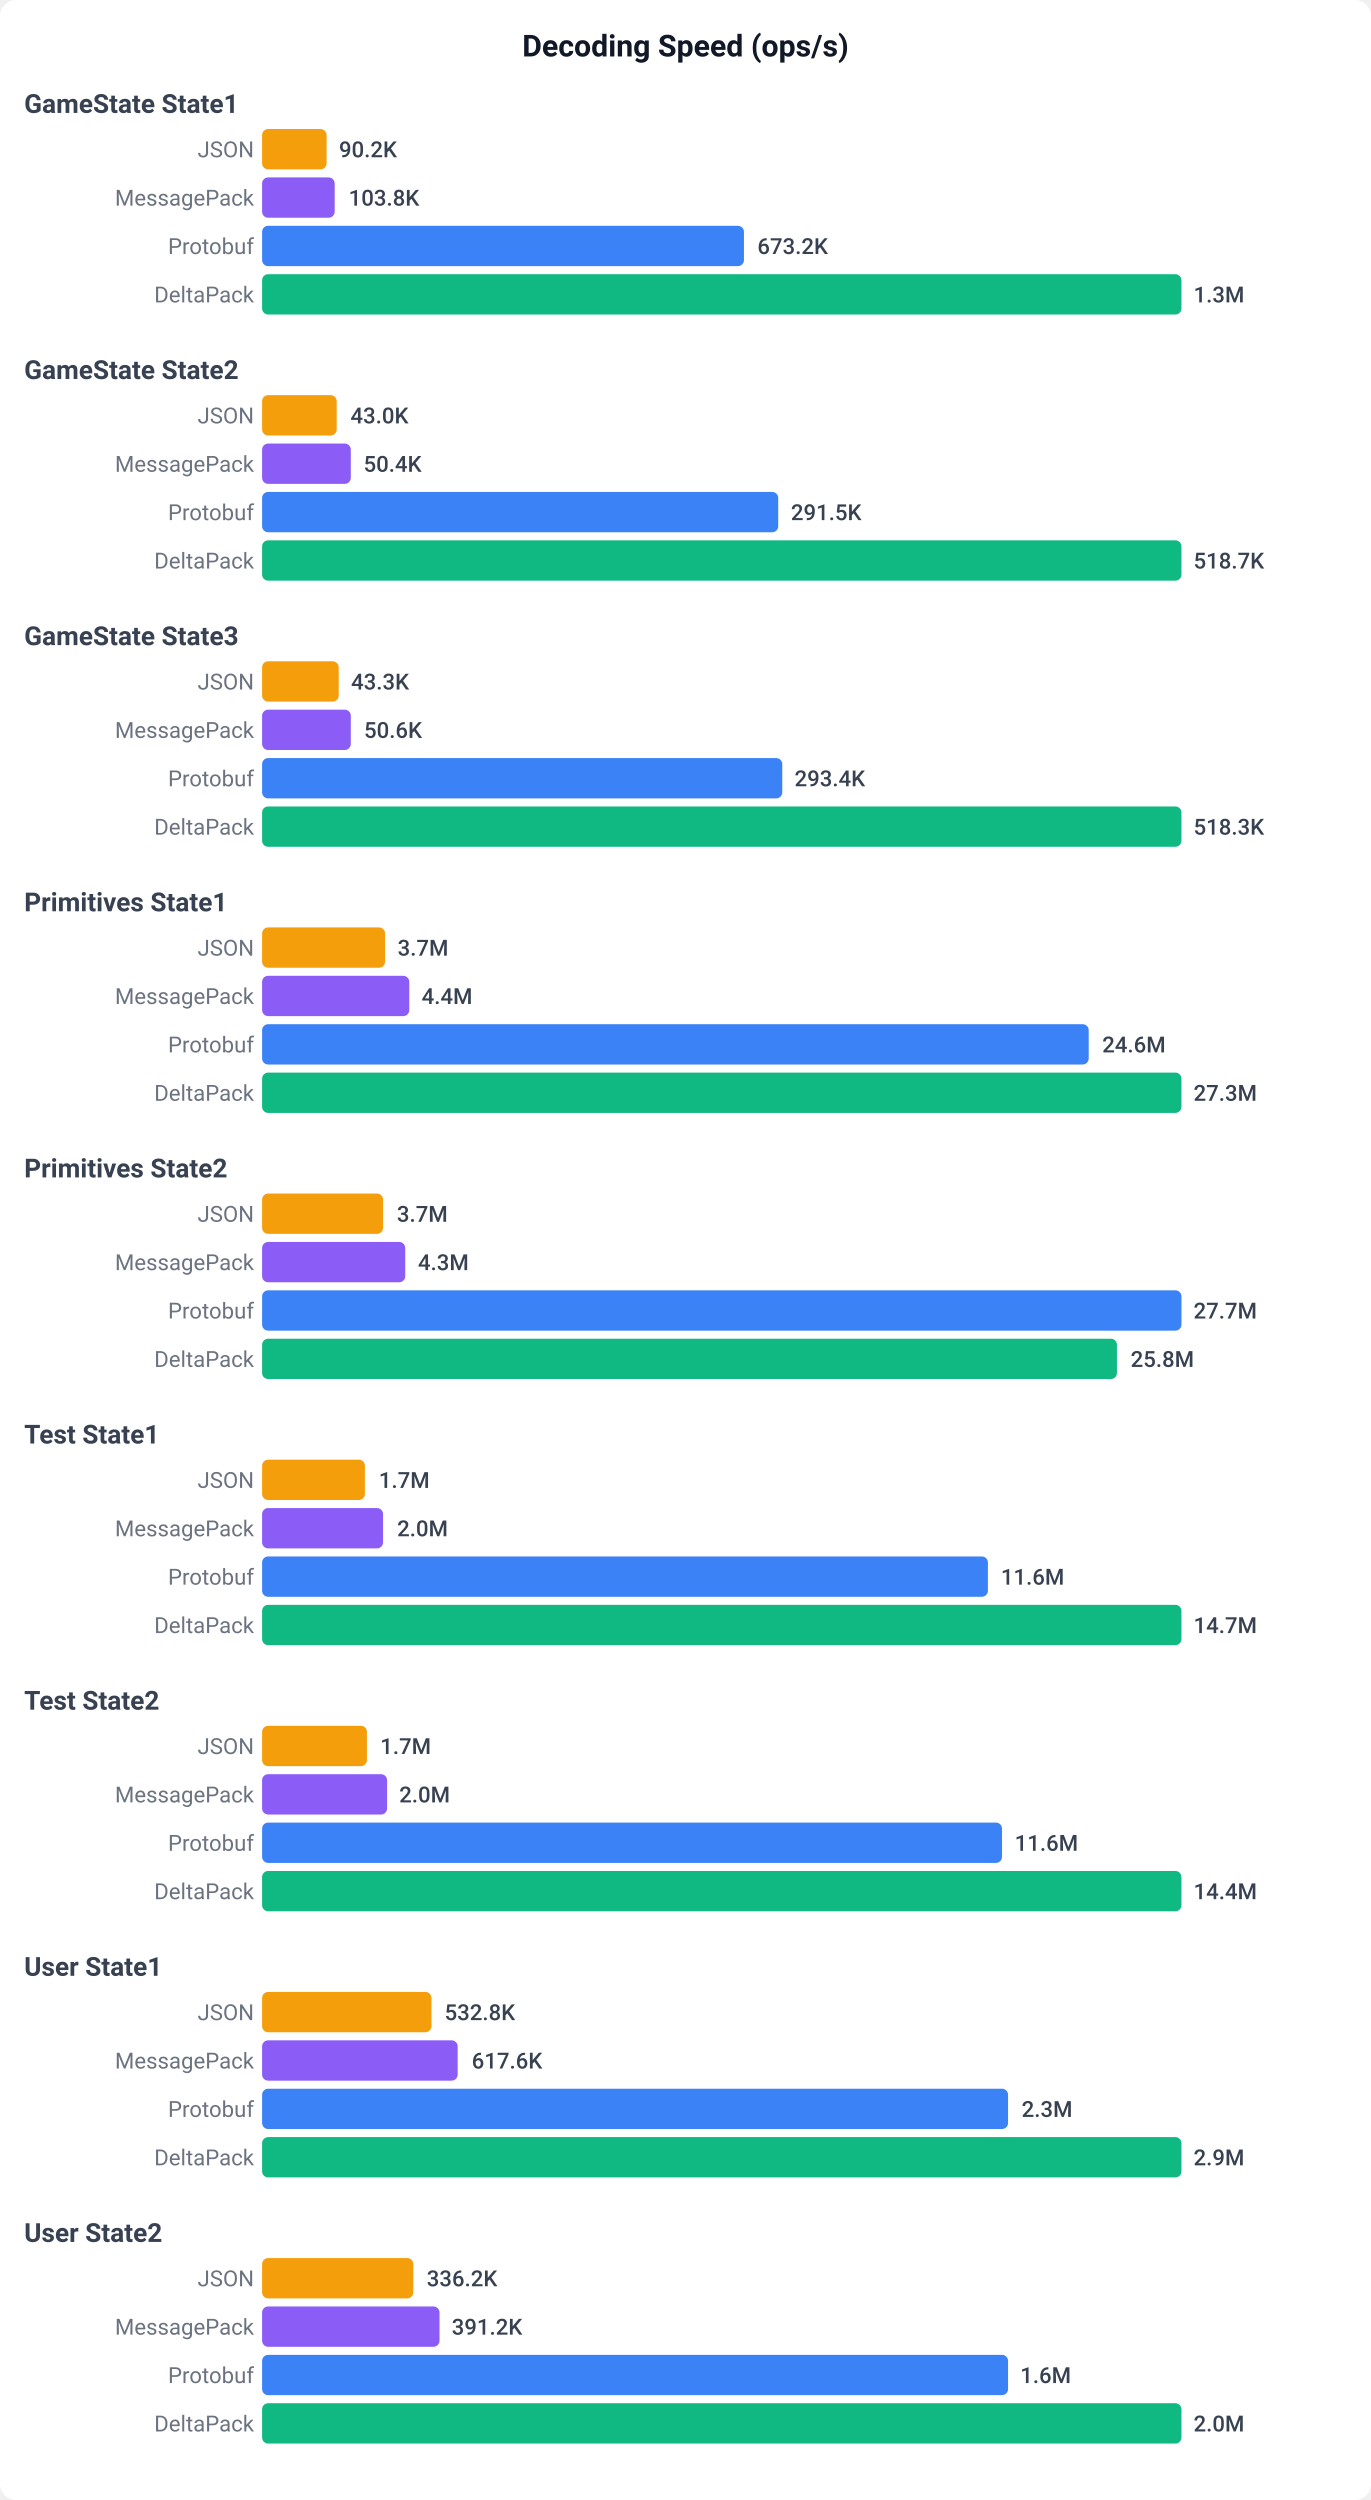
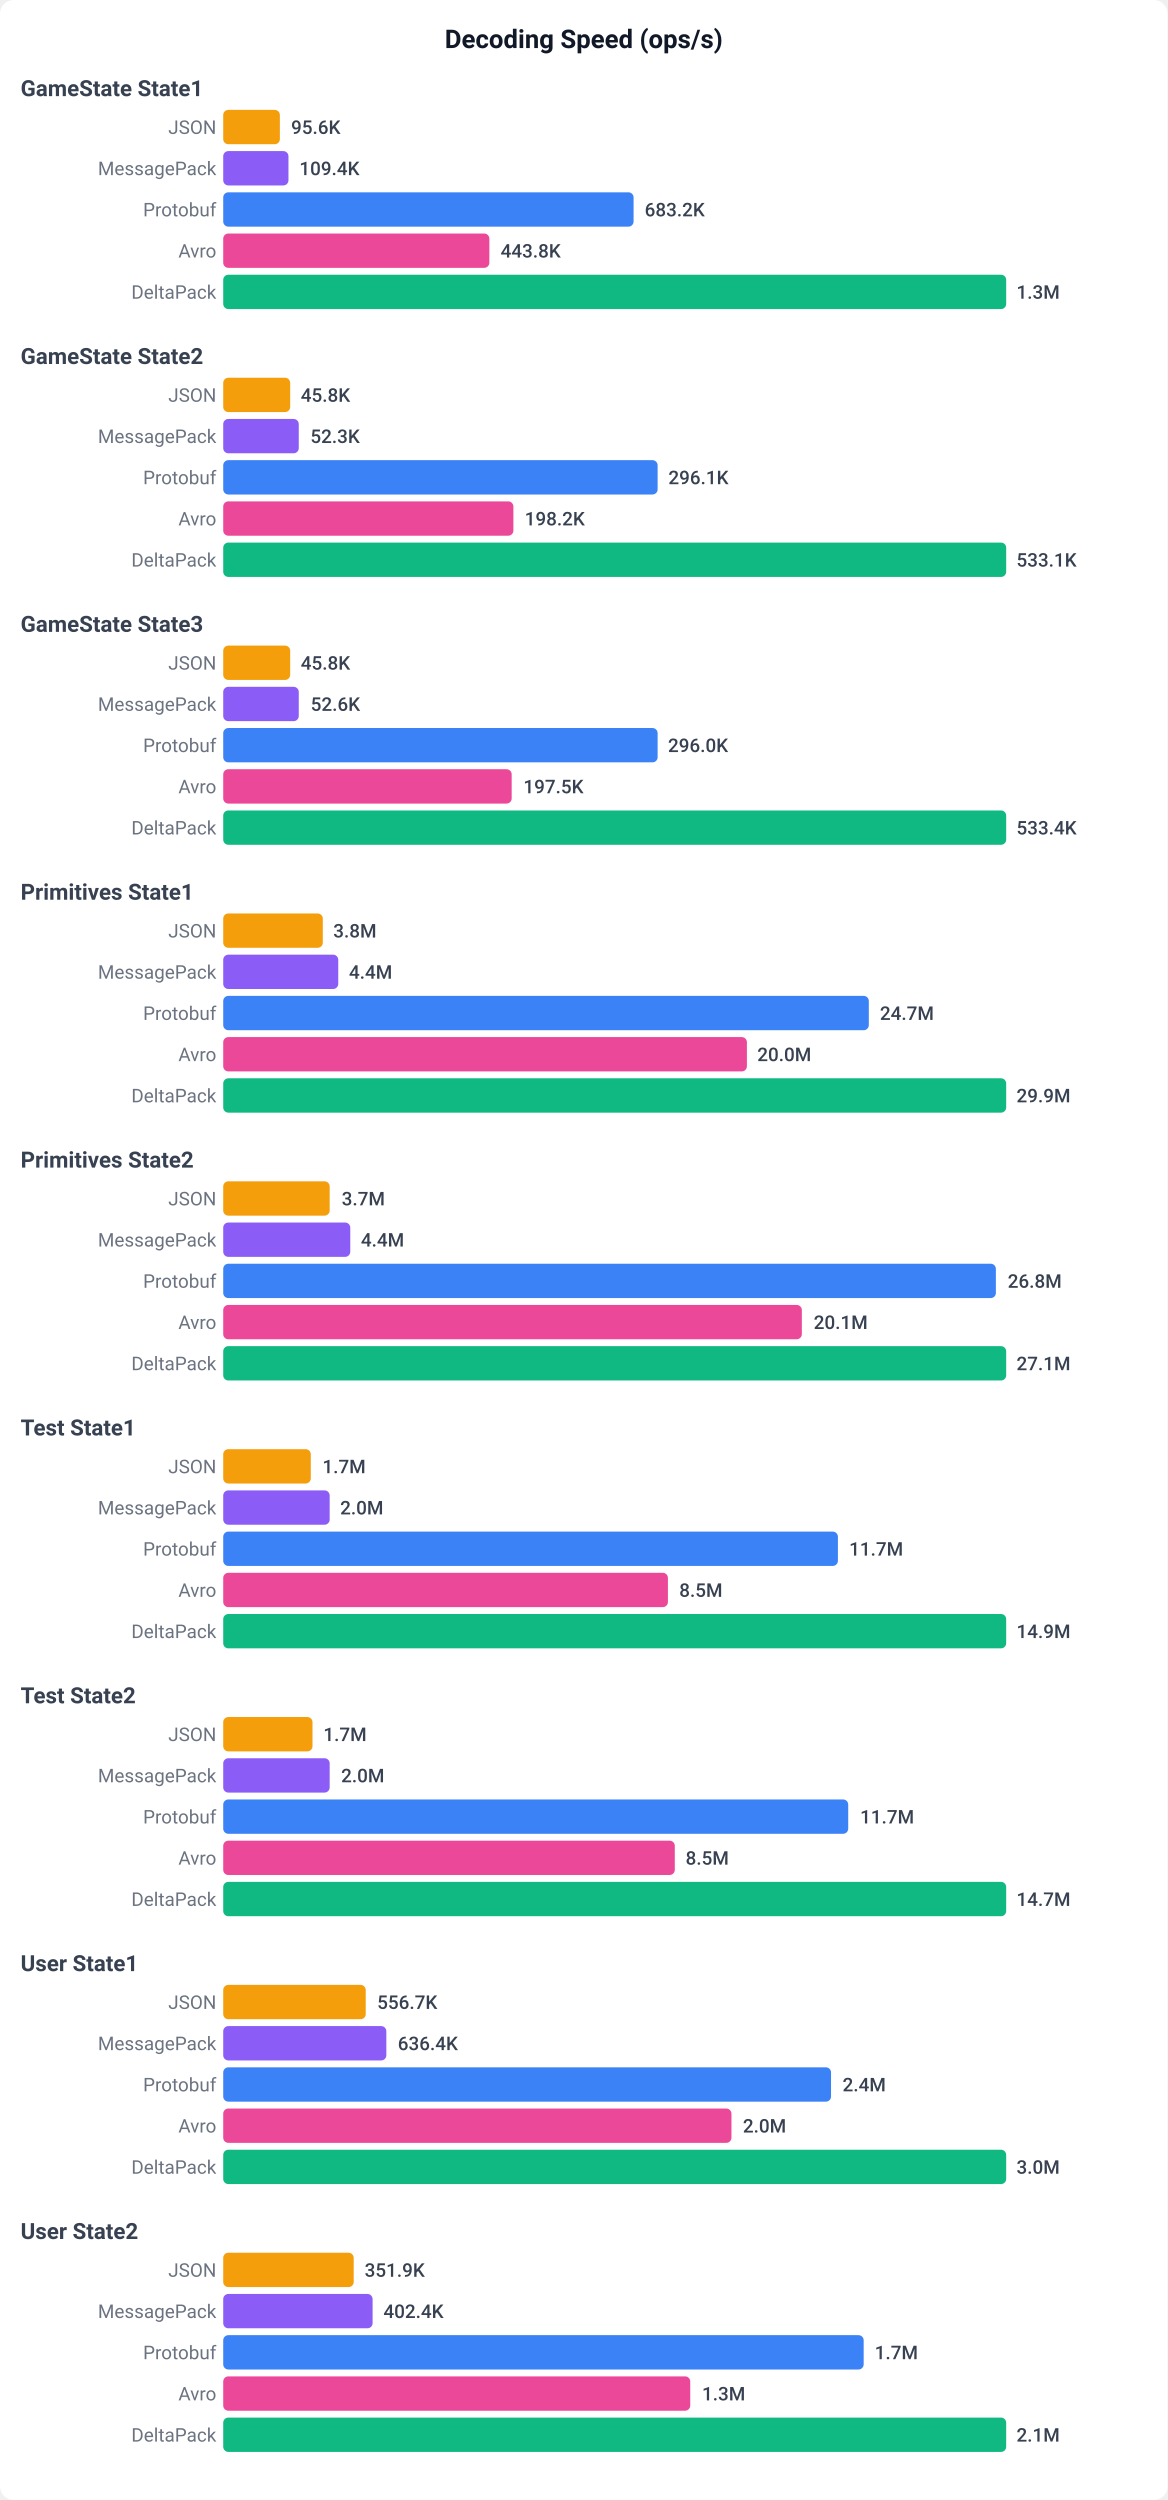
- <svg xmlns="http://www.w3.org/2000/svg" width="680" height="1240" viewBox="0 0 680 1240">
+ <svg xmlns="http://www.w3.org/2000/svg" width="680" height="1456" viewBox="0 0 680 1456">
  <style>
    text { font-family: -apple-system, BlinkMacSystemFont, "Segoe UI", Roboto, sans-serif; }
  </style>
-   <rect width="680" height="1240" fill="white" rx="8" />
+   <rect width="680" height="1456" fill="white" rx="8" />
  <text x="340" y="28" text-anchor="middle" font-size="15" font-weight="bold" fill="#111827">Decoding Speed (ops/s)</text>
  <text x="12" y="56" font-size="13" font-weight="600" fill="#374151">GameState State1</text>
  <text x="126" y="78" text-anchor="end" font-size="11" fill="#6b7280">JSON</text>
-   <rect x="130" y="64" width="32" height="20" fill="#f59e0b" rx="3" />
-   <text x="168.125" y="78" font-size="11" fill="#374151" font-weight="500">90.2K</text>
+   <rect x="130" y="64" width="33" height="20" fill="#f59e0b" rx="3" />
+   <text x="169.51" y="78" font-size="11" fill="#374151" font-weight="500">95.6K</text>
  <text x="126" y="102" text-anchor="end" font-size="11" fill="#6b7280">MessagePack</text>
-   <rect x="130" y="88" width="36" height="20" fill="#8b5cf6" rx="3" />
-   <text x="172.942" y="102" font-size="11" fill="#374151" font-weight="500">103.8K</text>
+   <rect x="130" y="88" width="38" height="20" fill="#8b5cf6" rx="3" />
+   <text x="174.347" y="102" font-size="11" fill="#374151" font-weight="500">109.4K</text>
  <text x="126" y="126" text-anchor="end" font-size="11" fill="#6b7280">Protobuf</text>
  <rect x="130" y="112" width="239" height="20" fill="#3b82f6" rx="3" />
-   <text x="375.649" y="126" font-size="11" fill="#374151" font-weight="500">673.2K</text>
-   <text x="126" y="150" text-anchor="end" font-size="11" fill="#6b7280">DeltaPack</text>
-   <rect x="130" y="136" width="456" height="20" fill="#10b981" rx="3" />
-   <text x="592" y="150" font-size="11" fill="#374151" font-weight="500">1.3M</text>
-   <text x="12" y="188" font-size="13" font-weight="600" fill="#374151">GameState State2</text>
-   <text x="126" y="210" text-anchor="end" font-size="11" fill="#6b7280">JSON</text>
-   <rect x="130" y="196" width="37" height="20" fill="#f59e0b" rx="3" />
-   <text x="173.827" y="210" font-size="11" fill="#374151" font-weight="500">43.0K</text>
-   <text x="126" y="234" text-anchor="end" font-size="11" fill="#6b7280">MessagePack</text>
-   <rect x="130" y="220" width="44" height="20" fill="#8b5cf6" rx="3" />
-   <text x="180.324" y="234" font-size="11" fill="#374151" font-weight="500">50.4K</text>
-   <text x="126" y="258" text-anchor="end" font-size="11" fill="#6b7280">Protobuf</text>
-   <rect x="130" y="244" width="256" height="20" fill="#3b82f6" rx="3" />
-   <text x="392.281" y="258" font-size="11" fill="#374151" font-weight="500">291.5K</text>
-   <text x="126" y="282" text-anchor="end" font-size="11" fill="#6b7280">DeltaPack</text>
-   <rect x="130" y="268" width="456" height="20" fill="#10b981" rx="3" />
-   <text x="592" y="282" font-size="11" fill="#374151" font-weight="500">518.7K</text>
-   <text x="12" y="320" font-size="13" font-weight="600" fill="#374151">GameState State3</text>
-   <text x="126" y="342" text-anchor="end" font-size="11" fill="#6b7280">JSON</text>
-   <rect x="130" y="328" width="38" height="20" fill="#f59e0b" rx="3" />
-   <text x="174.131" y="342" font-size="11" fill="#374151" font-weight="500">43.3K</text>
-   <text x="126" y="366" text-anchor="end" font-size="11" fill="#6b7280">MessagePack</text>
-   <rect x="130" y="352" width="44" height="20" fill="#8b5cf6" rx="3" />
-   <text x="180.552" y="366" font-size="11" fill="#374151" font-weight="500">50.6K</text>
-   <text x="126" y="390" text-anchor="end" font-size="11" fill="#6b7280">Protobuf</text>
-   <rect x="130" y="376" width="258" height="20" fill="#3b82f6" rx="3" />
-   <text x="394.095" y="390" font-size="11" fill="#374151" font-weight="500">293.4K</text>
-   <text x="126" y="414" text-anchor="end" font-size="11" fill="#6b7280">DeltaPack</text>
-   <rect x="130" y="400" width="456" height="20" fill="#10b981" rx="3" />
-   <text x="592" y="414" font-size="11" fill="#374151" font-weight="500">518.3K</text>
-   <text x="12" y="452" font-size="13" font-weight="600" fill="#374151">Primitives State1</text>
-   <text x="126" y="474" text-anchor="end" font-size="11" fill="#6b7280">JSON</text>
-   <rect x="130" y="460" width="61" height="20" fill="#f59e0b" rx="3" />
-   <text x="197.216" y="474" font-size="11" fill="#374151" font-weight="500">3.7M</text>
-   <text x="126" y="498" text-anchor="end" font-size="11" fill="#6b7280">MessagePack</text>
-   <rect x="130" y="484" width="73" height="20" fill="#8b5cf6" rx="3" />
-   <text x="209.125" y="498" font-size="11" fill="#374151" font-weight="500">4.4M</text>
-   <text x="126" y="522" text-anchor="end" font-size="11" fill="#6b7280">Protobuf</text>
-   <rect x="130" y="508" width="410" height="20" fill="#3b82f6" rx="3" />
-   <text x="546.702" y="522" font-size="11" fill="#374151" font-weight="500">24.6M</text>
-   <text x="126" y="546" text-anchor="end" font-size="11" fill="#6b7280">DeltaPack</text>
-   <rect x="130" y="532" width="456" height="20" fill="#10b981" rx="3" />
-   <text x="592" y="546" font-size="11" fill="#374151" font-weight="500">27.3M</text>
-   <text x="12" y="584" font-size="13" font-weight="600" fill="#374151">Primitives State2</text>
-   <text x="126" y="606" text-anchor="end" font-size="11" fill="#6b7280">JSON</text>
-   <rect x="130" y="592" width="60" height="20" fill="#f59e0b" rx="3" />
-   <text x="196.858" y="606" font-size="11" fill="#374151" font-weight="500">3.7M</text>
-   <text x="126" y="630" text-anchor="end" font-size="11" fill="#6b7280">MessagePack</text>
-   <rect x="130" y="616" width="71" height="20" fill="#8b5cf6" rx="3" />
-   <text x="207.304" y="630" font-size="11" fill="#374151" font-weight="500">4.3M</text>
-   <text x="126" y="654" text-anchor="end" font-size="11" fill="#6b7280">Protobuf</text>
-   <rect x="130" y="640" width="456" height="20" fill="#3b82f6" rx="3" />
-   <text x="592" y="654" font-size="11" fill="#374151" font-weight="500">27.7M</text>
-   <text x="126" y="678" text-anchor="end" font-size="11" fill="#6b7280">DeltaPack</text>
-   <rect x="130" y="664" width="424" height="20" fill="#10b981" rx="3" />
-   <text x="560.796" y="678" font-size="11" fill="#374151" font-weight="500">25.8M</text>
-   <text x="12" y="716" font-size="13" font-weight="600" fill="#374151">Test State1</text>
-   <text x="126" y="738" text-anchor="end" font-size="11" fill="#6b7280">JSON</text>
-   <rect x="130" y="724" width="51" height="20" fill="#f59e0b" rx="3" />
-   <text x="187.902" y="738" font-size="11" fill="#374151" font-weight="500">1.7M</text>
-   <text x="126" y="762" text-anchor="end" font-size="11" fill="#6b7280">MessagePack</text>
-   <rect x="130" y="748" width="60" height="20" fill="#8b5cf6" rx="3" />
-   <text x="196.978" y="762" font-size="11" fill="#374151" font-weight="500">2.0M</text>
-   <text x="126" y="786" text-anchor="end" font-size="11" fill="#6b7280">Protobuf</text>
-   <rect x="130" y="772" width="360" height="20" fill="#3b82f6" rx="3" />
-   <text x="496.437" y="786" font-size="11" fill="#374151" font-weight="500">11.6M</text>
-   <text x="126" y="810" text-anchor="end" font-size="11" fill="#6b7280">DeltaPack</text>
-   <rect x="130" y="796" width="456" height="20" fill="#10b981" rx="3" />
-   <text x="592" y="810" font-size="11" fill="#374151" font-weight="500">14.7M</text>
-   <text x="12" y="848" font-size="13" font-weight="600" fill="#374151">Test State2</text>
-   <text x="126" y="870" text-anchor="end" font-size="11" fill="#6b7280">JSON</text>
-   <rect x="130" y="856" width="52" height="20" fill="#f59e0b" rx="3" />
-   <text x="188.593" y="870" font-size="11" fill="#374151" font-weight="500">1.7M</text>
-   <text x="126" y="894" text-anchor="end" font-size="11" fill="#6b7280">MessagePack</text>
-   <rect x="130" y="880" width="62" height="20" fill="#8b5cf6" rx="3" />
-   <text x="198.01" y="894" font-size="11" fill="#374151" font-weight="500">2.0M</text>
-   <text x="126" y="918" text-anchor="end" font-size="11" fill="#6b7280">Protobuf</text>
-   <rect x="130" y="904" width="367" height="20" fill="#3b82f6" rx="3" />
-   <text x="503.284" y="918" font-size="11" fill="#374151" font-weight="500">11.6M</text>
-   <text x="126" y="942" text-anchor="end" font-size="11" fill="#6b7280">DeltaPack</text>
-   <rect x="130" y="928" width="456" height="20" fill="#10b981" rx="3" />
-   <text x="592" y="942" font-size="11" fill="#374151" font-weight="500">14.4M</text>
-   <text x="12" y="980" font-size="13" font-weight="600" fill="#374151">User State1</text>
-   <text x="126" y="1002" text-anchor="end" font-size="11" fill="#6b7280">JSON</text>
-   <rect x="130" y="988" width="84" height="20" fill="#f59e0b" rx="3" />
-   <text x="220.508" y="1002" font-size="11" fill="#374151" font-weight="500">532.8K</text>
-   <text x="126" y="1026" text-anchor="end" font-size="11" fill="#6b7280">MessagePack</text>
-   <rect x="130" y="1012" width="97" height="20" fill="#8b5cf6" rx="3" />
-   <text x="233.959" y="1026" font-size="11" fill="#374151" font-weight="500">617.6K</text>
-   <text x="126" y="1050" text-anchor="end" font-size="11" fill="#6b7280">Protobuf</text>
-   <rect x="130" y="1036" width="370" height="20" fill="#3b82f6" rx="3" />
-   <text x="506.734" y="1050" font-size="11" fill="#374151" font-weight="500">2.3M</text>
-   <text x="126" y="1074" text-anchor="end" font-size="11" fill="#6b7280">DeltaPack</text>
-   <rect x="130" y="1060" width="456" height="20" fill="#10b981" rx="3" />
-   <text x="592" y="1074" font-size="11" fill="#374151" font-weight="500">2.9M</text>
-   <text x="12" y="1112" font-size="13" font-weight="600" fill="#374151">User State2</text>
-   <text x="126" y="1134" text-anchor="end" font-size="11" fill="#6b7280">JSON</text>
-   <rect x="130" y="1120" width="75" height="20" fill="#f59e0b" rx="3" />
-   <text x="211.659" y="1134" font-size="11" fill="#374151" font-weight="500">336.2K</text>
-   <text x="126" y="1158" text-anchor="end" font-size="11" fill="#6b7280">MessagePack</text>
-   <rect x="130" y="1144" width="88" height="20" fill="#8b5cf6" rx="3" />
-   <text x="224.043" y="1158" font-size="11" fill="#374151" font-weight="500">391.2K</text>
-   <text x="126" y="1182" text-anchor="end" font-size="11" fill="#6b7280">Protobuf</text>
-   <rect x="130" y="1168" width="370" height="20" fill="#3b82f6" rx="3" />
-   <text x="506.037" y="1182" font-size="11" fill="#374151" font-weight="500">1.6M</text>
-   <text x="126" y="1206" text-anchor="end" font-size="11" fill="#6b7280">DeltaPack</text>
-   <rect x="130" y="1192" width="456" height="20" fill="#10b981" rx="3" />
-   <text x="592" y="1206" font-size="11" fill="#374151" font-weight="500">2.0M</text>
+   <text x="375.438" y="126" font-size="11" fill="#374151" font-weight="500">683.2K</text>
+   <text x="126" y="150" text-anchor="end" font-size="11" fill="#6b7280">Avro</text>
+   <rect x="130" y="136" width="155" height="20" fill="#ec4899" rx="3" />
+   <text x="291.554" y="150" font-size="11" fill="#374151" font-weight="500">443.8K</text>
+   <text x="126" y="174" text-anchor="end" font-size="11" fill="#6b7280">DeltaPack</text>
+   <rect x="130" y="160" width="456" height="20" fill="#10b981" rx="3" />
+   <text x="592" y="174" font-size="11" fill="#374151" font-weight="500">1.3M</text>
+   <text x="12" y="212" font-size="13" font-weight="600" fill="#374151">GameState State2</text>
+   <text x="126" y="234" text-anchor="end" font-size="11" fill="#6b7280">JSON</text>
+   <rect x="130" y="220" width="39" height="20" fill="#f59e0b" rx="3" />
+   <text x="175.173" y="234" font-size="11" fill="#374151" font-weight="500">45.8K</text>
+   <text x="126" y="258" text-anchor="end" font-size="11" fill="#6b7280">MessagePack</text>
+   <rect x="130" y="244" width="44" height="20" fill="#8b5cf6" rx="3" />
+   <text x="180.77" y="258" font-size="11" fill="#374151" font-weight="500">52.3K</text>
+   <text x="126" y="282" text-anchor="end" font-size="11" fill="#6b7280">Protobuf</text>
+   <rect x="130" y="268" width="253" height="20" fill="#3b82f6" rx="3" />
+   <text x="389.26" y="282" font-size="11" fill="#374151" font-weight="500">296.1K</text>
+   <text x="126" y="306" text-anchor="end" font-size="11" fill="#6b7280">Avro</text>
+   <rect x="130" y="292" width="169" height="20" fill="#ec4899" rx="3" />
+   <text x="305.577" y="306" font-size="11" fill="#374151" font-weight="500">198.2K</text>
+   <text x="126" y="330" text-anchor="end" font-size="11" fill="#6b7280">DeltaPack</text>
+   <rect x="130" y="316" width="456" height="20" fill="#10b981" rx="3" />
+   <text x="592" y="330" font-size="11" fill="#374151" font-weight="500">533.1K</text>
+   <text x="12" y="368" font-size="13" font-weight="600" fill="#374151">GameState State3</text>
+   <text x="126" y="390" text-anchor="end" font-size="11" fill="#6b7280">JSON</text>
+   <rect x="130" y="376" width="39" height="20" fill="#f59e0b" rx="3" />
+   <text x="175.167" y="390" font-size="11" fill="#374151" font-weight="500">45.8K</text>
+   <text x="126" y="414" text-anchor="end" font-size="11" fill="#6b7280">MessagePack</text>
+   <rect x="130" y="400" width="44" height="20" fill="#8b5cf6" rx="3" />
+   <text x="180.947" y="414" font-size="11" fill="#374151" font-weight="500">52.6K</text>
+   <text x="126" y="438" text-anchor="end" font-size="11" fill="#6b7280">Protobuf</text>
+   <rect x="130" y="424" width="253" height="20" fill="#3b82f6" rx="3" />
+   <text x="389.03" y="438" font-size="11" fill="#374151" font-weight="500">296.0K</text>
+   <text x="126" y="462" text-anchor="end" font-size="11" fill="#6b7280">Avro</text>
+   <rect x="130" y="448" width="168" height="20" fill="#ec4899" rx="3" />
+   <text x="304.826" y="462" font-size="11" fill="#374151" font-weight="500">197.5K</text>
+   <text x="126" y="486" text-anchor="end" font-size="11" fill="#6b7280">DeltaPack</text>
+   <rect x="130" y="472" width="456" height="20" fill="#10b981" rx="3" />
+   <text x="592" y="486" font-size="11" fill="#374151" font-weight="500">533.4K</text>
+   <text x="12" y="524" font-size="13" font-weight="600" fill="#374151">Primitives State1</text>
+   <text x="126" y="546" text-anchor="end" font-size="11" fill="#6b7280">JSON</text>
+   <rect x="130" y="532" width="58" height="20" fill="#f59e0b" rx="3" />
+   <text x="194.085" y="546" font-size="11" fill="#374151" font-weight="500">3.8M</text>
+   <text x="126" y="570" text-anchor="end" font-size="11" fill="#6b7280">MessagePack</text>
+   <rect x="130" y="556" width="67" height="20" fill="#8b5cf6" rx="3" />
+   <text x="203.251" y="570" font-size="11" fill="#374151" font-weight="500">4.4M</text>
+   <text x="126" y="594" text-anchor="end" font-size="11" fill="#6b7280">Protobuf</text>
+   <rect x="130" y="580" width="376" height="20" fill="#3b82f6" rx="3" />
+   <text x="512.456" y="594" font-size="11" fill="#374151" font-weight="500">24.7M</text>
+   <text x="126" y="618" text-anchor="end" font-size="11" fill="#6b7280">Avro</text>
+   <rect x="130" y="604" width="305" height="20" fill="#ec4899" rx="3" />
+   <text x="441.03" y="618" font-size="11" fill="#374151" font-weight="500">20.0M</text>
+   <text x="126" y="642" text-anchor="end" font-size="11" fill="#6b7280">DeltaPack</text>
+   <rect x="130" y="628" width="456" height="20" fill="#10b981" rx="3" />
+   <text x="592" y="642" font-size="11" fill="#374151" font-weight="500">29.9M</text>
+   <text x="12" y="680" font-size="13" font-weight="600" fill="#374151">Primitives State2</text>
+   <text x="126" y="702" text-anchor="end" font-size="11" fill="#6b7280">JSON</text>
+   <rect x="130" y="688" width="62" height="20" fill="#f59e0b" rx="3" />
+   <text x="198.988" y="702" font-size="11" fill="#374151" font-weight="500">3.7M</text>
+   <text x="126" y="726" text-anchor="end" font-size="11" fill="#6b7280">MessagePack</text>
+   <rect x="130" y="712" width="74" height="20" fill="#8b5cf6" rx="3" />
+   <text x="210.182" y="726" font-size="11" fill="#374151" font-weight="500">4.4M</text>
+   <text x="126" y="750" text-anchor="end" font-size="11" fill="#6b7280">Protobuf</text>
+   <rect x="130" y="736" width="450" height="20" fill="#3b82f6" rx="3" />
+   <text x="586.889" y="750" font-size="11" fill="#374151" font-weight="500">26.8M</text>
+   <text x="126" y="774" text-anchor="end" font-size="11" fill="#6b7280">Avro</text>
+   <rect x="130" y="760" width="337" height="20" fill="#ec4899" rx="3" />
+   <text x="473.904" y="774" font-size="11" fill="#374151" font-weight="500">20.1M</text>
+   <text x="126" y="798" text-anchor="end" font-size="11" fill="#6b7280">DeltaPack</text>
+   <rect x="130" y="784" width="456" height="20" fill="#10b981" rx="3" />
+   <text x="592" y="798" font-size="11" fill="#374151" font-weight="500">27.1M</text>
+   <text x="12" y="836" font-size="13" font-weight="600" fill="#374151">Test State1</text>
+   <text x="126" y="858" text-anchor="end" font-size="11" fill="#6b7280">JSON</text>
+   <rect x="130" y="844" width="51" height="20" fill="#f59e0b" rx="3" />
+   <text x="187.779" y="858" font-size="11" fill="#374151" font-weight="500">1.7M</text>
+   <text x="126" y="882" text-anchor="end" font-size="11" fill="#6b7280">MessagePack</text>
+   <rect x="130" y="868" width="62" height="20" fill="#8b5cf6" rx="3" />
+   <text x="198.099" y="882" font-size="11" fill="#374151" font-weight="500">2.0M</text>
+   <text x="126" y="906" text-anchor="end" font-size="11" fill="#6b7280">Protobuf</text>
+   <rect x="130" y="892" width="358" height="20" fill="#3b82f6" rx="3" />
+   <text x="494.543" y="906" font-size="11" fill="#374151" font-weight="500">11.7M</text>
+   <text x="126" y="930" text-anchor="end" font-size="11" fill="#6b7280">Avro</text>
+   <rect x="130" y="916" width="259" height="20" fill="#ec4899" rx="3" />
+   <text x="395.581" y="930" font-size="11" fill="#374151" font-weight="500">8.5M</text>
+   <text x="126" y="954" text-anchor="end" font-size="11" fill="#6b7280">DeltaPack</text>
+   <rect x="130" y="940" width="456" height="20" fill="#10b981" rx="3" />
+   <text x="592" y="954" font-size="11" fill="#374151" font-weight="500">14.9M</text>
+   <text x="12" y="992" font-size="13" font-weight="600" fill="#374151">Test State2</text>
+   <text x="126" y="1014" text-anchor="end" font-size="11" fill="#6b7280">JSON</text>
+   <rect x="130" y="1000" width="52" height="20" fill="#f59e0b" rx="3" />
+   <text x="188.33" y="1014" font-size="11" fill="#374151" font-weight="500">1.7M</text>
+   <text x="126" y="1038" text-anchor="end" font-size="11" fill="#6b7280">MessagePack</text>
+   <rect x="130" y="1024" width="62" height="20" fill="#8b5cf6" rx="3" />
+   <text x="198.669" y="1038" font-size="11" fill="#374151" font-weight="500">2.0M</text>
+   <text x="126" y="1062" text-anchor="end" font-size="11" fill="#6b7280">Protobuf</text>
+   <rect x="130" y="1048" width="364" height="20" fill="#3b82f6" rx="3" />
+   <text x="500.924" y="1062" font-size="11" fill="#374151" font-weight="500">11.7M</text>
+   <text x="126" y="1086" text-anchor="end" font-size="11" fill="#6b7280">Avro</text>
+   <rect x="130" y="1072" width="263" height="20" fill="#ec4899" rx="3" />
+   <text x="399.276" y="1086" font-size="11" fill="#374151" font-weight="500">8.5M</text>
+   <text x="126" y="1110" text-anchor="end" font-size="11" fill="#6b7280">DeltaPack</text>
+   <rect x="130" y="1096" width="456" height="20" fill="#10b981" rx="3" />
+   <text x="592" y="1110" font-size="11" fill="#374151" font-weight="500">14.7M</text>
+   <text x="12" y="1148" font-size="13" font-weight="600" fill="#374151">User State1</text>
+   <text x="126" y="1170" text-anchor="end" font-size="11" fill="#6b7280">JSON</text>
+   <rect x="130" y="1156" width="83" height="20" fill="#f59e0b" rx="3" />
+   <text x="219.671" y="1170" font-size="11" fill="#374151" font-weight="500">556.7K</text>
+   <text x="126" y="1194" text-anchor="end" font-size="11" fill="#6b7280">MessagePack</text>
+   <rect x="130" y="1180" width="95" height="20" fill="#8b5cf6" rx="3" />
+   <text x="231.657" y="1194" font-size="11" fill="#374151" font-weight="500">636.4K</text>
+   <text x="126" y="1218" text-anchor="end" font-size="11" fill="#6b7280">Protobuf</text>
+   <rect x="130" y="1204" width="354" height="20" fill="#3b82f6" rx="3" />
+   <text x="490.712" y="1218" font-size="11" fill="#374151" font-weight="500">2.4M</text>
+   <text x="126" y="1242" text-anchor="end" font-size="11" fill="#6b7280">Avro</text>
+   <rect x="130" y="1228" width="296" height="20" fill="#ec4899" rx="3" />
+   <text x="432.662" y="1242" font-size="11" fill="#374151" font-weight="500">2.0M</text>
+   <text x="126" y="1266" text-anchor="end" font-size="11" fill="#6b7280">DeltaPack</text>
+   <rect x="130" y="1252" width="456" height="20" fill="#10b981" rx="3" />
+   <text x="592" y="1266" font-size="11" fill="#374151" font-weight="500">3.0M</text>
+   <text x="12" y="1304" font-size="13" font-weight="600" fill="#374151">User State2</text>
+   <text x="126" y="1326" text-anchor="end" font-size="11" fill="#6b7280">JSON</text>
+   <rect x="130" y="1312" width="76" height="20" fill="#f59e0b" rx="3" />
+   <text x="212.363" y="1326" font-size="11" fill="#374151" font-weight="500">351.9K</text>
+   <text x="126" y="1350" text-anchor="end" font-size="11" fill="#6b7280">MessagePack</text>
+   <rect x="130" y="1336" width="87" height="20" fill="#8b5cf6" rx="3" />
+   <text x="223.313" y="1350" font-size="11" fill="#374151" font-weight="500">402.4K</text>
+   <text x="126" y="1374" text-anchor="end" font-size="11" fill="#6b7280">Protobuf</text>
+   <rect x="130" y="1360" width="373" height="20" fill="#3b82f6" rx="3" />
+   <text x="509.427" y="1374" font-size="11" fill="#374151" font-weight="500">1.7M</text>
+   <text x="126" y="1398" text-anchor="end" font-size="11" fill="#6b7280">Avro</text>
+   <rect x="130" y="1384" width="272" height="20" fill="#ec4899" rx="3" />
+   <text x="408.856" y="1398" font-size="11" fill="#374151" font-weight="500">1.3M</text>
+   <text x="126" y="1422" text-anchor="end" font-size="11" fill="#6b7280">DeltaPack</text>
+   <rect x="130" y="1408" width="456" height="20" fill="#10b981" rx="3" />
+   <text x="592" y="1422" font-size="11" fill="#374151" font-weight="500">2.1M</text>
</svg>
